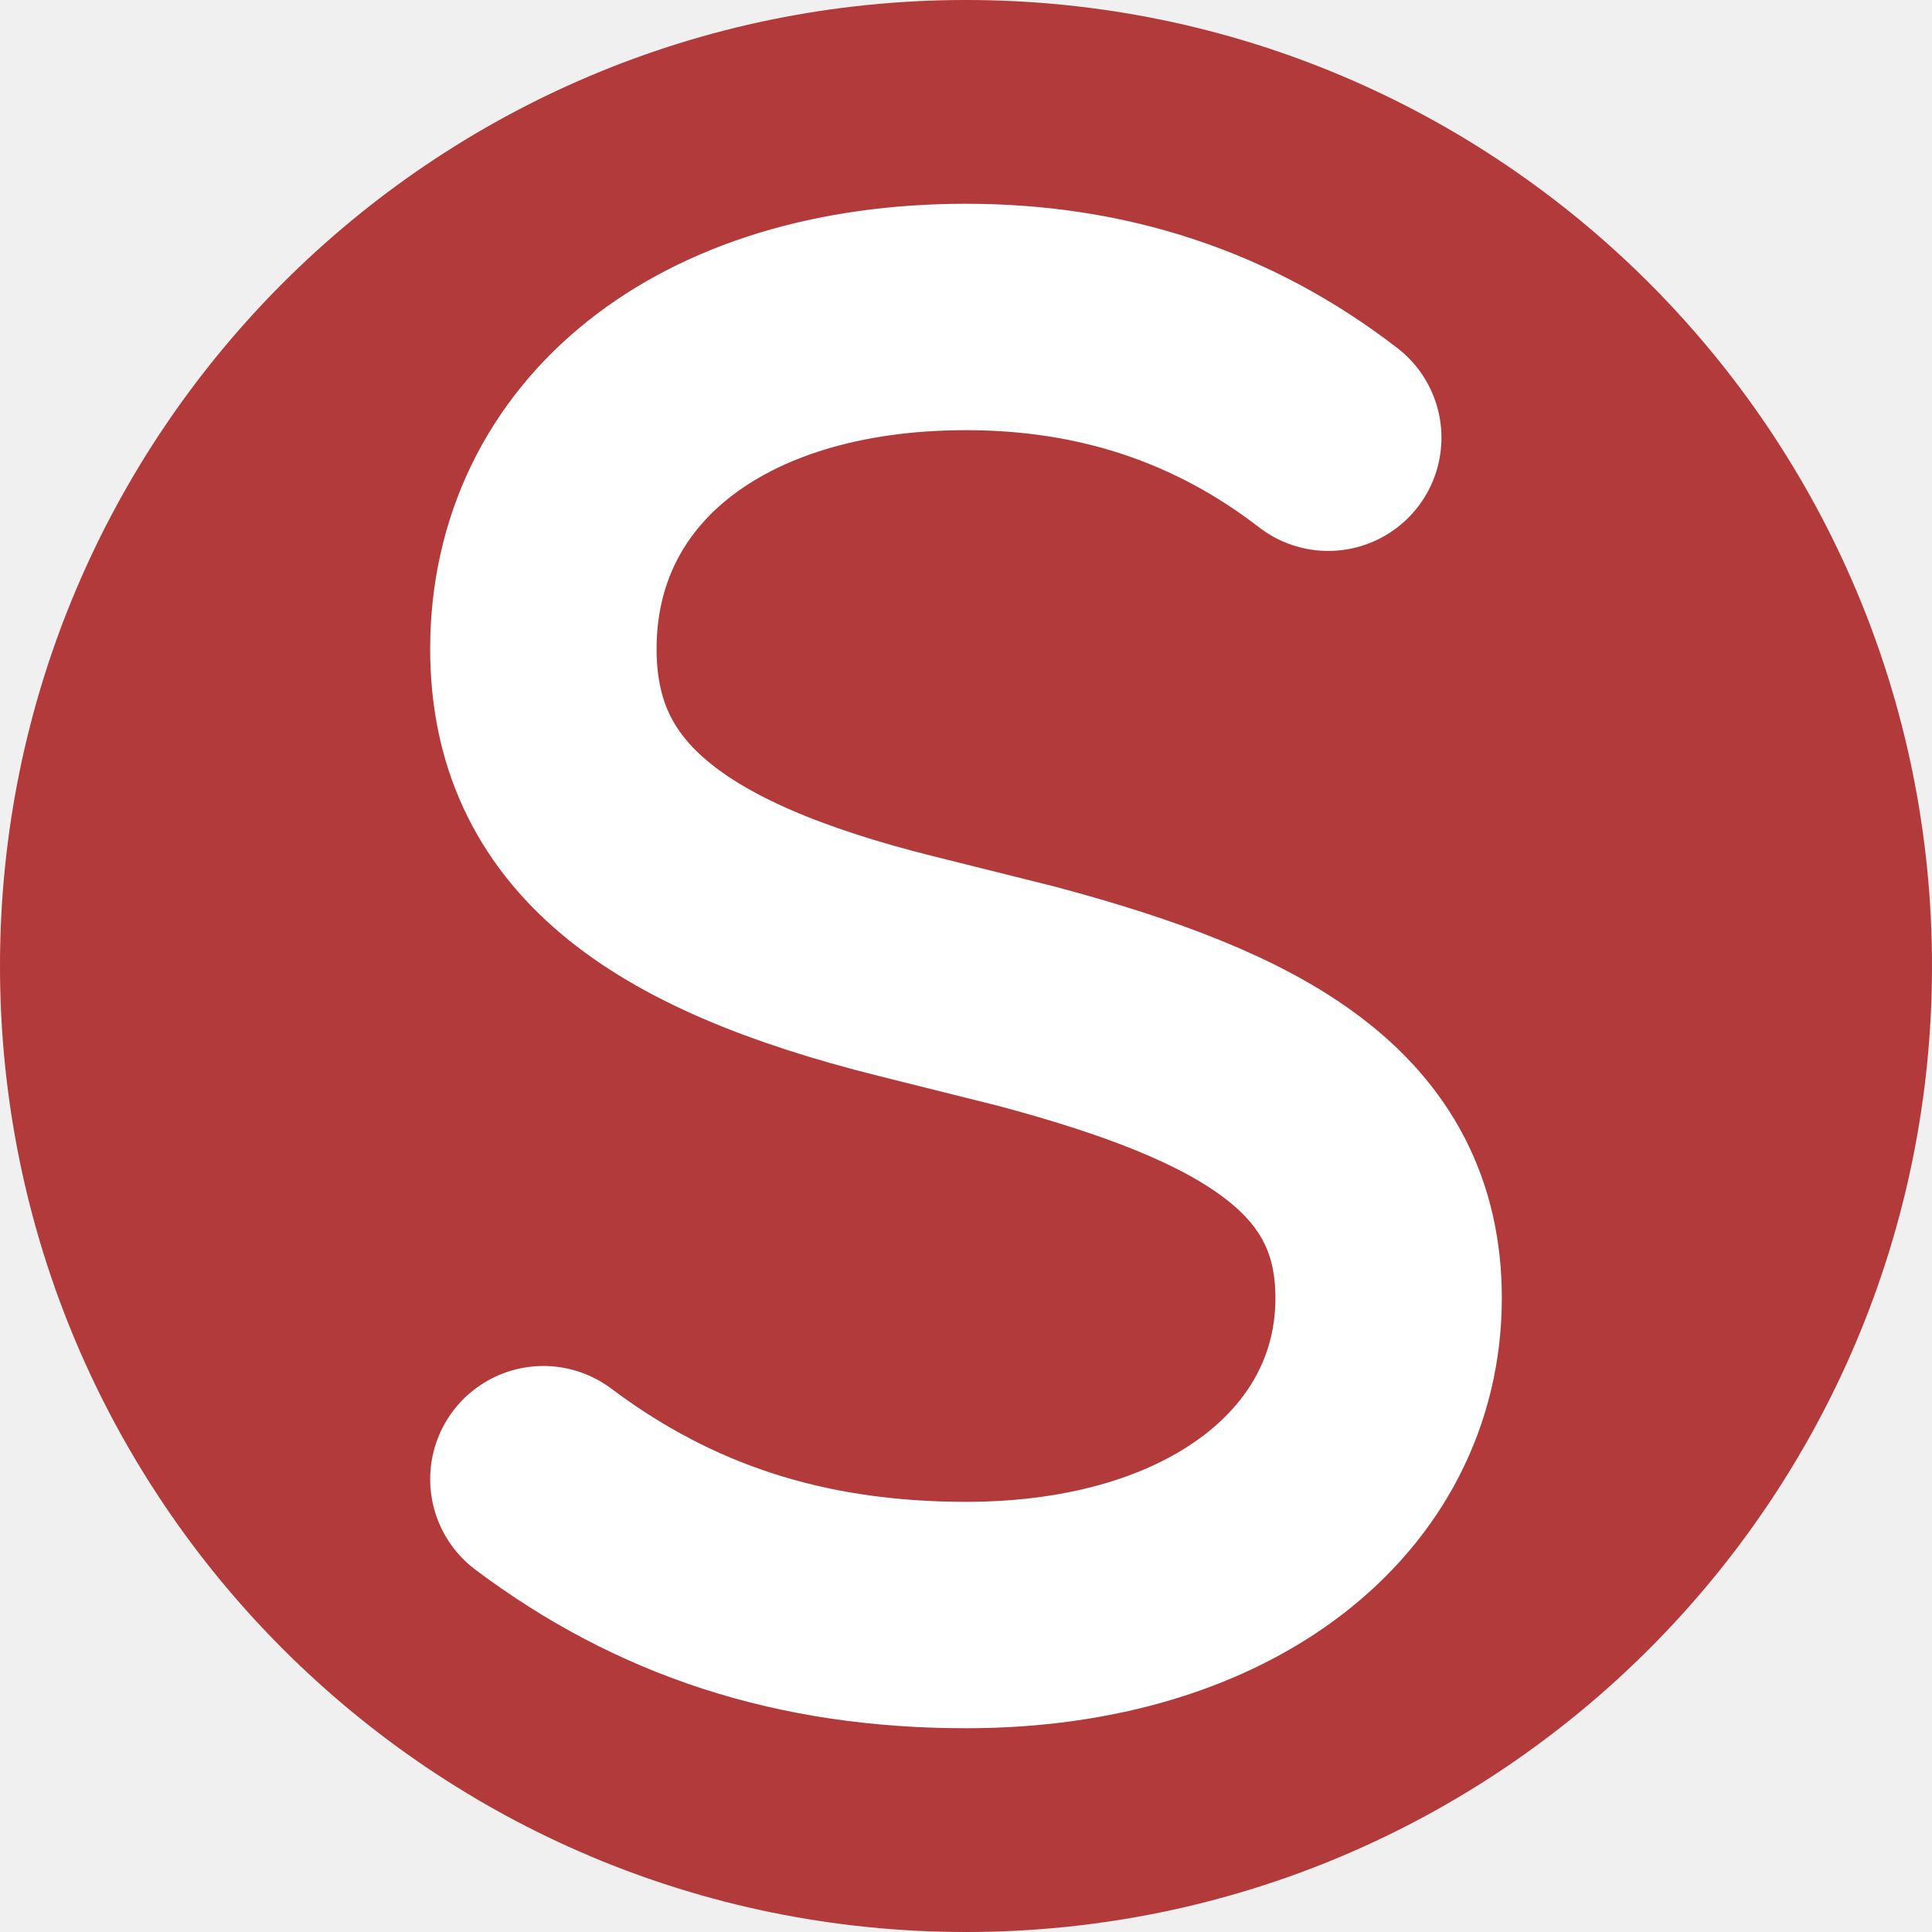
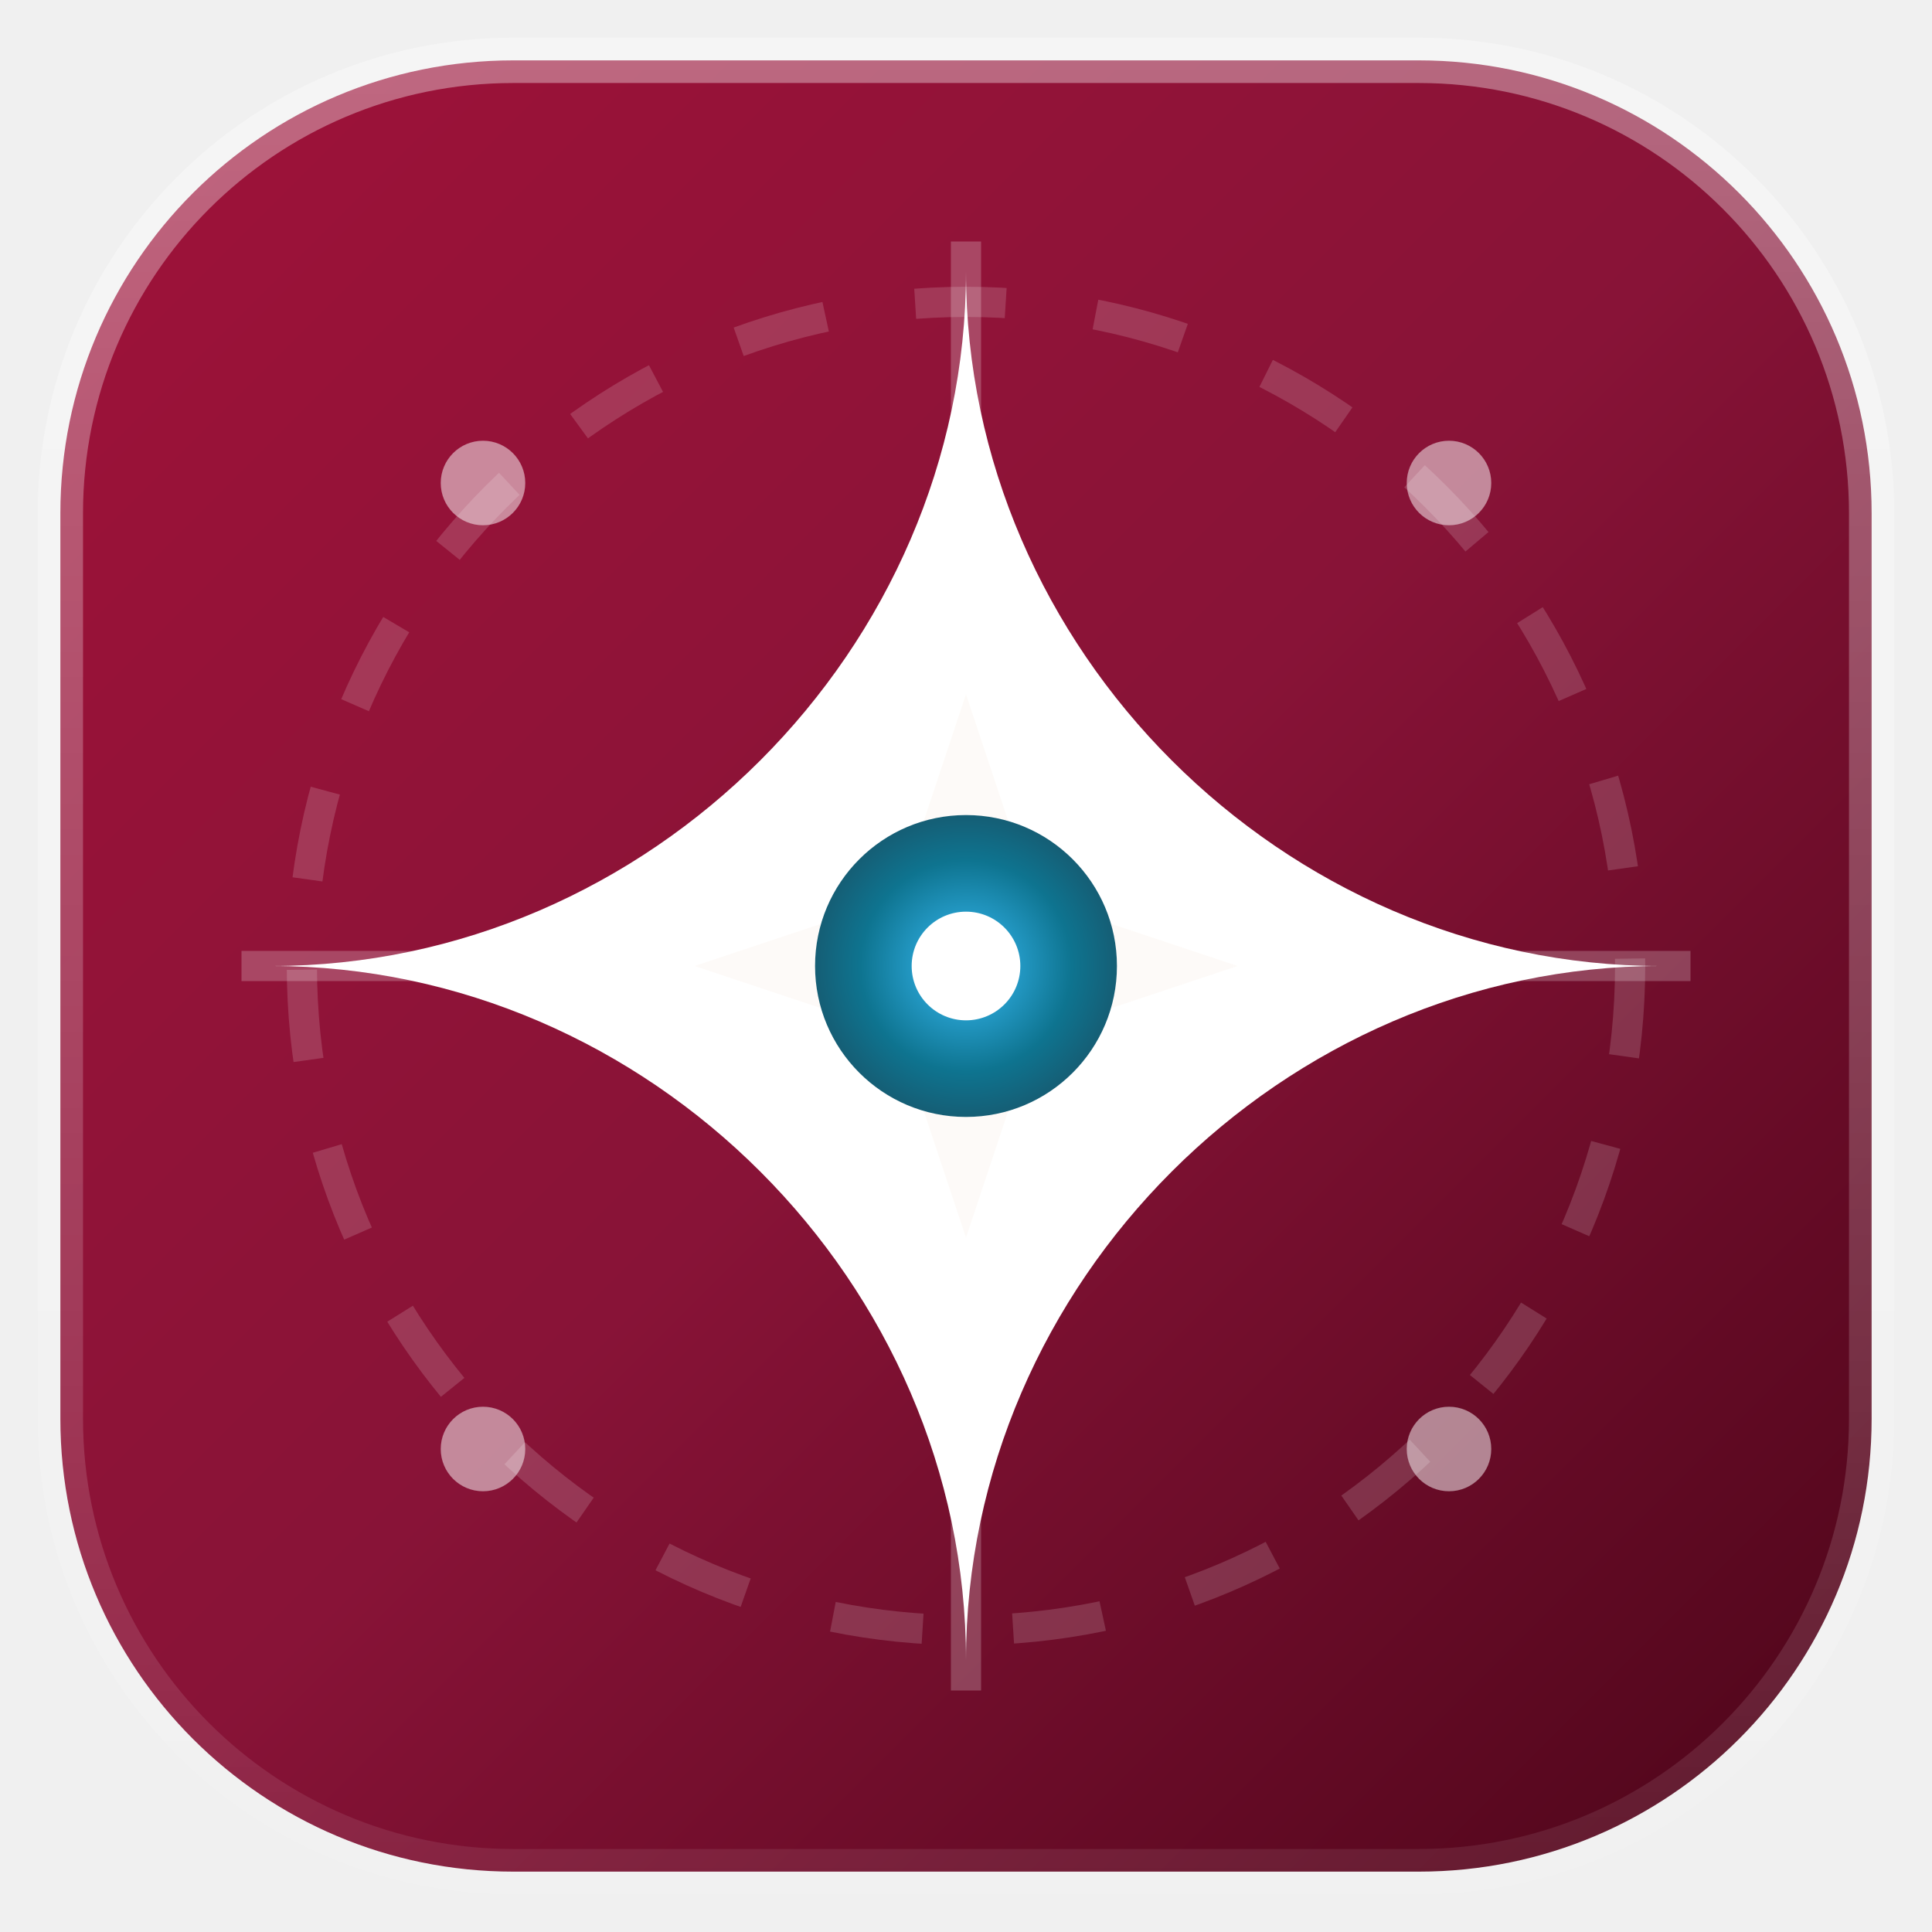
- <svg xmlns="http://www.w3.org/2000/svg" viewBox="0 0 64 64" role="img" aria-labelledby="title">
-   <circle cx="32" cy="32" r="32" fill="#b23a3a" />
-   <path d="M44 18c-3.5-2.7-7.5-4-12-4-8.5 0-14 4.5-14 11 0 5.5 4 8.5 12 10.5l4 1c7.5 2 12 4.5 12 10 0 6-5.5 10.5-14 10.5-5.5 0-10-1.5-14-4.5" transform="translate(0 -3.5)" fill="none" stroke="#ffffff" stroke-width="7.5" stroke-linecap="round" stroke-linejoin="round" />
+ <svg xmlns="http://www.w3.org/2000/svg" viewBox="0 0 64 64" role="img" aria-label="Samkith K Jain">
+   <defs>
+     <linearGradient id="bgGrad" x1="0%" y1="0%" x2="100%" y2="100%">
+       <stop offset="0%" stop-color="#9f1239" />
+       <stop offset="50%" stop-color="#881337" />
+       <stop offset="100%" stop-color="#4c0519" />
+     </linearGradient>
+     <linearGradient id="bezelGrad" x1="0%" y1="0%" x2="0%" y2="100%">
+       <stop offset="0%" stop-color="#ffffff" stop-opacity="0.36" />
+       <stop offset="100%" stop-color="#ffffff" stop-opacity="0.08" />
+     </linearGradient>
+     <radialGradient id="coreGlow" cx="50%" cy="50%" r="50%">
+       <stop offset="0%" stop-color="#38bdf8" />
+       <stop offset="70%" stop-color="#0e7490" />
+       <stop offset="100%" stop-color="#155e75" />
+     </radialGradient>
+   </defs>
+   <rect x="2" y="2" width="60" height="60" rx="15" fill="url(#bgGrad)" />
+   <rect x="2" y="2" width="60" height="60" rx="15" fill="none" stroke="url(#bezelGrad)" stroke-width="1.5" />
+   <circle cx="32" cy="32" r="22" fill="none" stroke="rgba(255, 255, 255, 0.16)" stroke-width="1" stroke-dasharray="3 3" />
+   <line x1="32" y1="8" x2="32" y2="56" stroke="rgba(255, 255, 255, 0.22)" stroke-width="1" />
+   <line x1="8" y1="32" x2="56" y2="32" stroke="rgba(255, 255, 255, 0.22)" stroke-width="1" />
+   <path d="M32 9            C32 21.5 21.5 32 9 32            C21.5 32 32 42.5 32 55            C32 42.5 42.5 32 55 32            C42.5 32 32 21.5 32 9 Z" fill="#ffffff" />
+   <polygon points="32,23 35,32 32,41 29,32" fill="#fdfaf7" opacity="0.9" />
+   <polygon points="23,32 32,35 41,32 32,29" fill="#fdfaf7" opacity="0.9" />
+   <circle cx="32" cy="32" r="5" fill="url(#coreGlow)" />
+   <circle cx="32" cy="32" r="1.8" fill="#ffffff" />
+   <circle cx="16" cy="16" r="1.4" fill="rgba(255, 255, 255, 0.5)" />
+   <circle cx="48" cy="16" r="1.4" fill="rgba(255, 255, 255, 0.5)" />
+   <circle cx="16" cy="48" r="1.4" fill="rgba(255, 255, 255, 0.5)" />
+   <circle cx="48" cy="48" r="1.4" fill="rgba(255, 255, 255, 0.5)" />
</svg>
